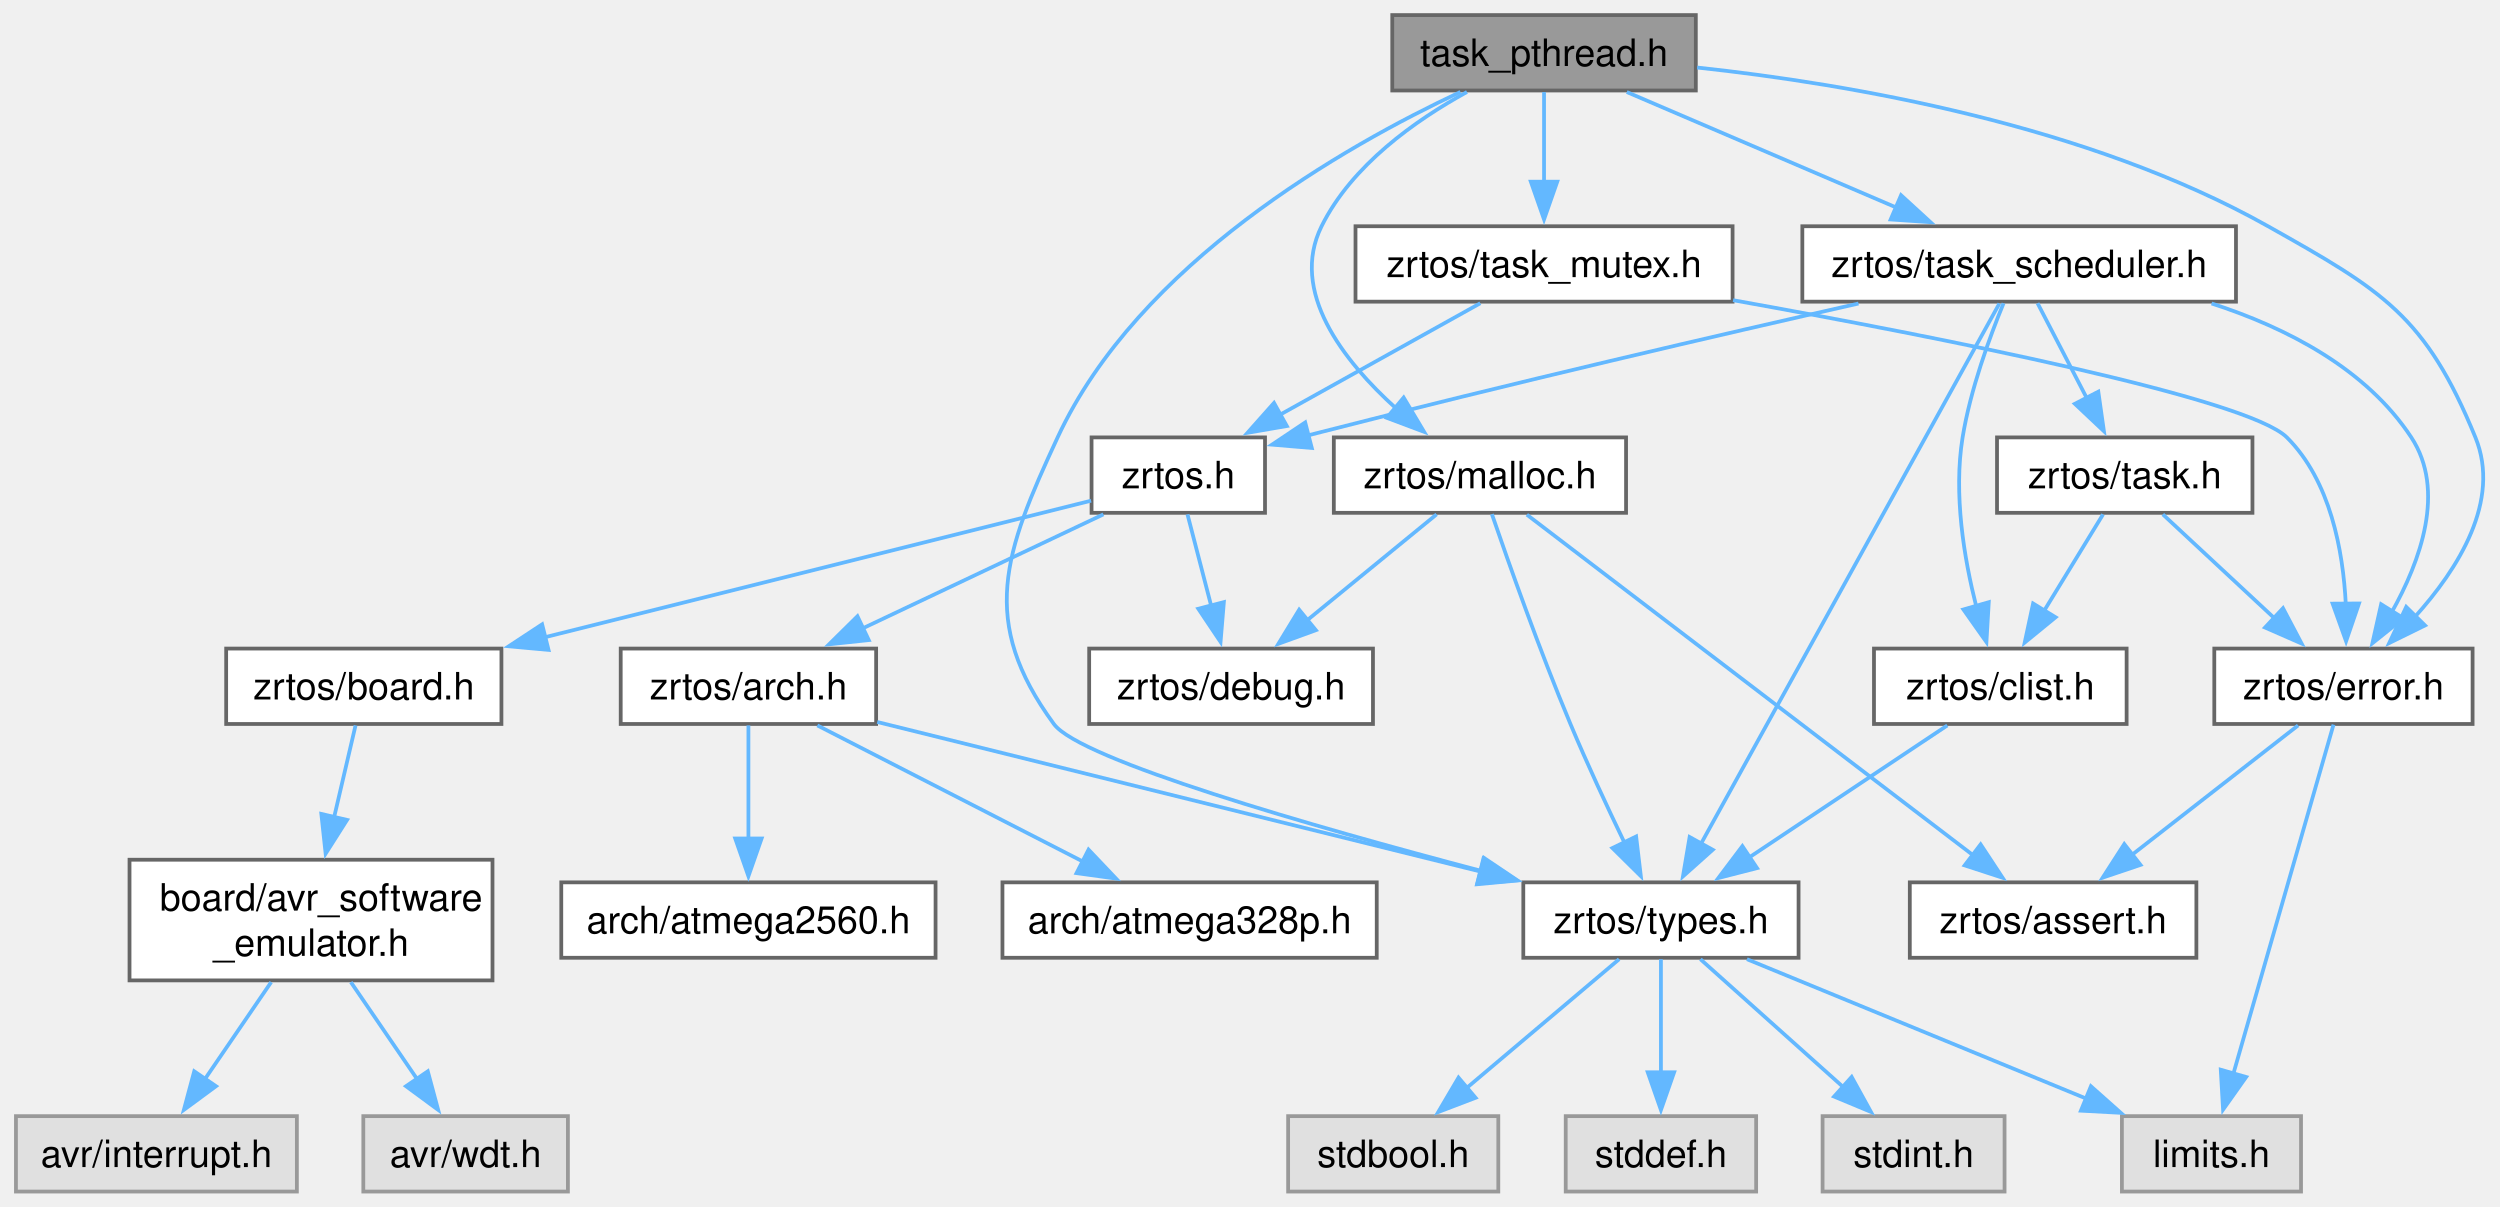
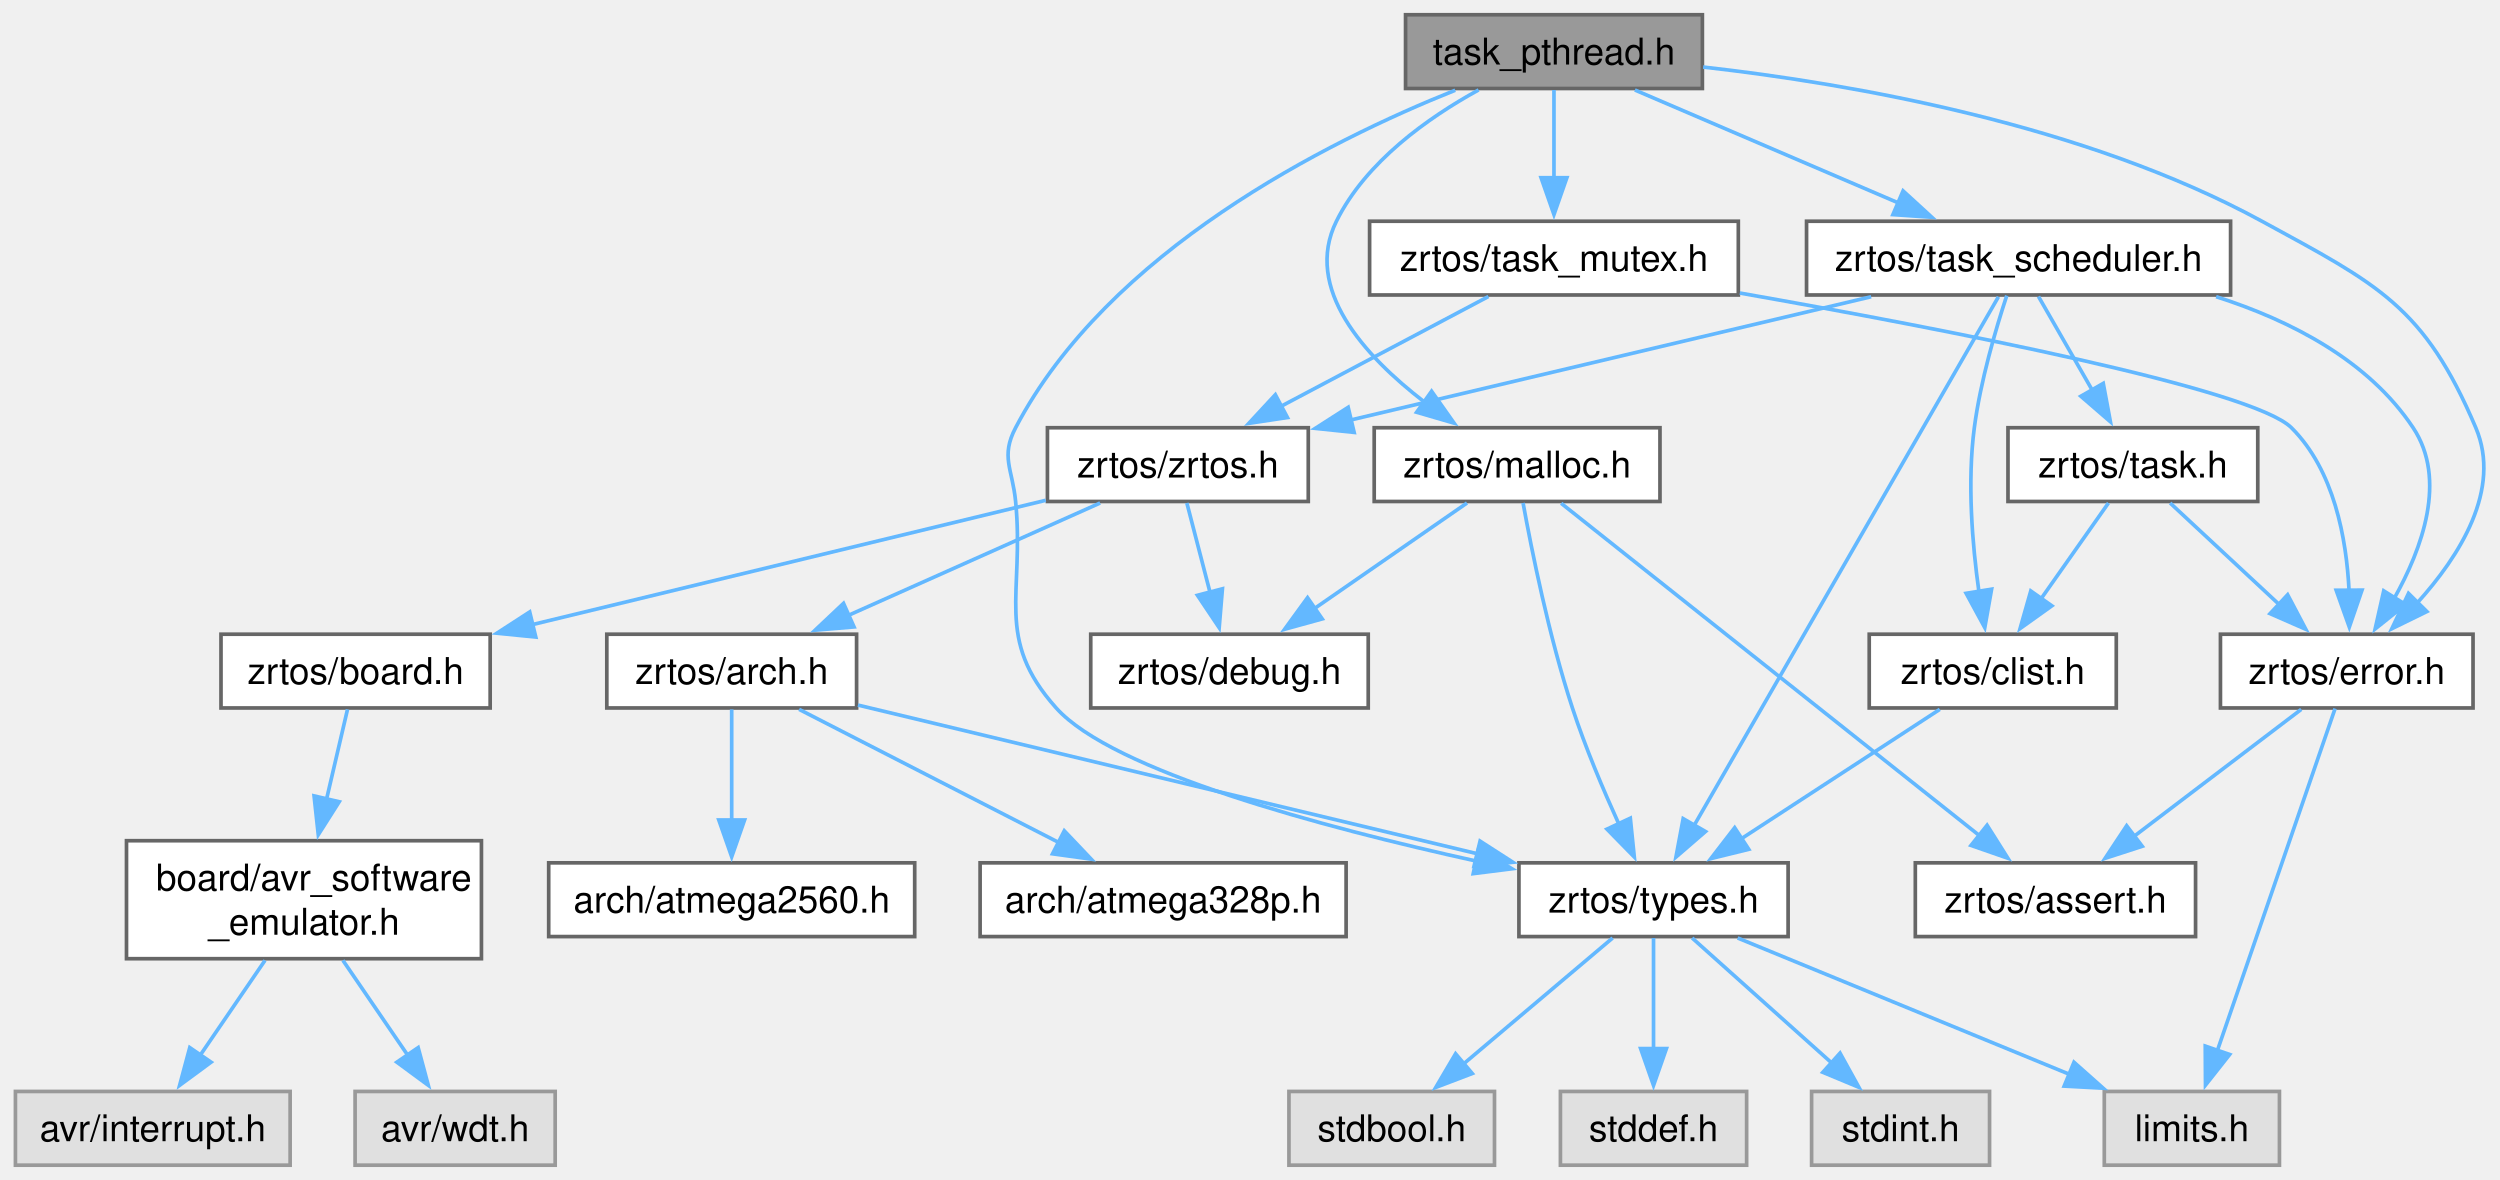
- <svg xmlns="http://www.w3.org/2000/svg" xmlns:xlink="http://www.w3.org/1999/xlink" width="663pt" height="320pt" viewBox="0.00 0.00 662.54 320.00">
+ <svg xmlns="http://www.w3.org/2000/svg" xmlns:xlink="http://www.w3.org/1999/xlink" width="678pt" height="320pt" viewBox="0.00 0.00 677.63 320.00">
  <g id="graph0" class="graph" transform="scale(1 1) rotate(0) translate(4 316)">
    <g id="Node000001" class="node">
      <g id="a_Node000001">
        <a xlink:title=" ">
-           <polygon fill="#999999" stroke="#666666" points="445.5,-312 365,-312 365,-292 445.5,-292 445.5,-312" />
-           <text text-anchor="middle" x="405.25" y="-298.5" font-family="Helvetica,sans-Serif" font-size="10.00">task_pthread.h</text>
+           <polygon fill="#999999" stroke="#666666" points="457.5,-312 377,-312 377,-292 457.5,-292 457.5,-312" />
+           <text text-anchor="middle" x="417.25" y="-298.5" font-family="Helvetica,sans-Serif" font-size="10.00">task_pthread.h</text>
        </a>
      </g>
    </g>
    <g id="Node000002" class="node">
      <g id="a_Node000002">
        <a xlink:href="error_8h.html" target="_top" xlink:title=" ">
-           <polygon fill="white" stroke="#666666" points="651.5,-144 583,-144 583,-124 651.5,-124 651.5,-144" />
-           <text text-anchor="middle" x="617.25" y="-130.5" font-family="Helvetica,sans-Serif" font-size="10.00">zrtos/error.h</text>
+           <polygon fill="white" stroke="#666666" points="666.5,-144 598,-144 598,-124 666.5,-124 666.5,-144" />
+           <text text-anchor="middle" x="632.25" y="-130.5" font-family="Helvetica,sans-Serif" font-size="10.00">zrtos/error.h</text>
        </a>
      </g>
    </g>
    <g id="edge1_Node000001_Node000002" class="edge">
      <g id="a_edge1_Node000001_Node000002">
        <a xlink:title=" ">
-           <path fill="none" stroke="#63b8ff" d="M445.86,-298.09C486.44,-293.72 549.5,-282.85 597.25,-256 627.66,-238.9 639.05,-232.29 652.25,-200 659.11,-183.23 647.72,-165.16 636.14,-152.34" />
-           <polygon fill="#63b8ff" stroke="#63b8ff" points="638.89,-150.14 629.38,-145.46 633.9,-155.05 638.89,-150.14" />
+           <path fill="none" stroke="#63b8ff" d="M457.71,-297.82C498.18,-293.24 561.15,-282.22 609.25,-256 640.71,-238.85 653.25,-232.98 667.25,-200 674.33,-183.32 662.92,-165.24 651.28,-152.39" />
+           <polygon fill="#63b8ff" stroke="#63b8ff" points="653.98,-150.15 644.47,-145.49 649,-155.07 653.98,-150.15" />
        </a>
      </g>
    </g>
    <g id="Node000005" class="node">
      <g id="a_Node000005">
        <a xlink:href="malloc_8h.html" target="_top" xlink:title=" ">
-           <polygon fill="white" stroke="#666666" points="427,-200 349.5,-200 349.5,-180 427,-180 427,-200" />
-           <text text-anchor="middle" x="388.25" y="-186.5" font-family="Helvetica,sans-Serif" font-size="10.00">zrtos/malloc.h</text>
+           <polygon fill="white" stroke="#666666" points="446,-200 368.5,-200 368.5,-180 446,-180 446,-200" />
+           <text text-anchor="middle" x="407.25" y="-186.5" font-family="Helvetica,sans-Serif" font-size="10.00">zrtos/malloc.h</text>
        </a>
      </g>
    </g>
    <g id="edge4_Node000001_Node000005" class="edge">
      <g id="a_edge4_Node000001_Node000005">
        <a xlink:title=" ">
-           <path fill="none" stroke="#63b8ff" d="M384.81,-291.61C371.15,-284.11 354.25,-272.16 346.25,-256 337.71,-238.75 351.88,-220.45 366.02,-207.68" />
-           <polygon fill="#63b8ff" stroke="#63b8ff" points="368.02,-210.57 373.45,-201.47 363.54,-205.19 368.02,-210.57" />
+           <path fill="none" stroke="#63b8ff" d="M396.81,-291.61C383.15,-284.11 366.25,-272.16 358.25,-256 349.24,-237.79 365.8,-219.53 382.06,-207.02" />
+           <polygon fill="#63b8ff" stroke="#63b8ff" points="384.06,-209.9 390.17,-201.24 380,-204.2 384.06,-209.9" />
        </a>
      </g>
    </g>
    <g id="Node000006" class="node">
      <g id="a_Node000006">
        <a xlink:href="types_8h.html" target="_top" xlink:title=" ">
-           <polygon fill="white" stroke="#666666" points="472.75,-82 399.75,-82 399.75,-62 472.75,-62 472.75,-82" />
-           <text text-anchor="middle" x="436.25" y="-68.5" font-family="Helvetica,sans-Serif" font-size="10.00">zrtos/types.h</text>
+           <polygon fill="white" stroke="#666666" points="480.75,-82 407.75,-82 407.75,-62 480.75,-62 480.75,-82" />
+           <text text-anchor="middle" x="444.25" y="-68.5" font-family="Helvetica,sans-Serif" font-size="10.00">zrtos/types.h</text>
        </a>
      </g>
    </g>
    <g id="edge33_Node000001_Node000006" class="edge">
      <g id="a_edge33_Node000001_Node000006">
        <a xlink:title=" ">
-           <path fill="none" stroke="#63b8ff" d="M383.08,-291.62C352.22,-277.16 297.7,-246.17 276.25,-200 262.02,-169.36 255.29,-151.26 275.25,-124 282.2,-114.51 343.65,-96.89 388.57,-85.05" />
-           <polygon fill="#63b8ff" stroke="#63b8ff" points="389.34,-88.47 398.13,-82.56 387.57,-81.7 389.34,-88.47" />
+           <path fill="none" stroke="#63b8ff" d="M390.47,-291.53C355.66,-277.6 296.36,-247.91 271.25,-200 267.12,-192.13 270.39,-188.85 271.25,-180 273.71,-154.75 265.34,-142.9 282.25,-124 297.56,-106.89 354.19,-91.73 396.2,-82.47" />
+           <polygon fill="#63b8ff" stroke="#63b8ff" points="396.82,-85.92 405.86,-80.39 395.35,-79.07 396.82,-85.92" />
        </a>
      </g>
    </g>
    <g id="Node000011" class="node">
      <g id="a_Node000011">
        <a xlink:href="task__scheduler_8h.html" target="_top" xlink:title=" ">
-           <polygon fill="white" stroke="#666666" points="588.75,-256 473.75,-256 473.75,-236 588.75,-236 588.75,-256" />
-           <text text-anchor="middle" x="531.25" y="-242.5" font-family="Helvetica,sans-Serif" font-size="10.00">zrtos/task_scheduler.h</text>
+           <polygon fill="white" stroke="#666666" points="600.75,-256 485.75,-256 485.75,-236 600.75,-236 600.75,-256" />
+           <text text-anchor="middle" x="543.25" y="-242.5" font-family="Helvetica,sans-Serif" font-size="10.00">zrtos/task_scheduler.h</text>
        </a>
      </g>
    </g>
    <g id="edge12_Node000001_Node000011" class="edge">
      <g id="a_edge12_Node000001_Node000011">
        <a xlink:title=" ">
-           <path fill="none" stroke="#63b8ff" d="M427.2,-291.59C446.95,-283.13 476.24,-270.58 498.72,-260.94" />
-           <polygon fill="#63b8ff" stroke="#63b8ff" points="499.93,-264.23 507.74,-257.08 497.17,-257.8 499.93,-264.23" />
+           <path fill="none" stroke="#63b8ff" d="M439.2,-291.59C458.95,-283.13 488.24,-270.58 510.72,-260.94" />
+           <polygon fill="#63b8ff" stroke="#63b8ff" points="511.93,-264.23 519.74,-257.08 509.17,-257.8 511.93,-264.23" />
        </a>
      </g>
    </g>
    <g id="Node000022" class="node">
      <g id="a_Node000022">
        <a xlink:href="task__mutex_8h.html" target="_top" xlink:title=" ">
-           <polygon fill="white" stroke="#666666" points="455.25,-256 355.25,-256 355.25,-236 455.25,-236 455.25,-256" />
-           <text text-anchor="middle" x="405.25" y="-242.5" font-family="Helvetica,sans-Serif" font-size="10.00">zrtos/task_mutex.h</text>
+           <polygon fill="white" stroke="#666666" points="467.25,-256 367.25,-256 367.25,-236 467.25,-236 467.25,-256" />
+           <text text-anchor="middle" x="417.25" y="-242.5" font-family="Helvetica,sans-Serif" font-size="10.00">zrtos/task_mutex.h</text>
        </a>
      </g>
    </g>
    <g id="edge30_Node000001_Node000022" class="edge">
      <g id="a_edge30_Node000001_Node000022">
        <a xlink:title=" ">
-           <path fill="none" stroke="#63b8ff" d="M405.25,-291.59C405.25,-285.01 405.25,-275.96 405.25,-267.73" />
-           <polygon fill="#63b8ff" stroke="#63b8ff" points="408.75,-267.81 405.25,-257.81 401.75,-267.81 408.75,-267.81" />
+           <path fill="none" stroke="#63b8ff" d="M417.25,-291.59C417.25,-285.01 417.25,-275.96 417.25,-267.73" />
+           <polygon fill="#63b8ff" stroke="#63b8ff" points="420.75,-267.81 417.25,-257.81 413.75,-267.81 420.75,-267.81" />
        </a>
      </g>
    </g>
    <g id="Node000003" class="node">
      <g id="a_Node000003">
        <a xlink:title=" ">
-           <polygon fill="#e0e0e0" stroke="#999999" points="606,-20 558.5,-20 558.5,0 606,0 606,-20" />
-           <text text-anchor="middle" x="582.25" y="-6.5" font-family="Helvetica,sans-Serif" font-size="10.00">limits.h</text>
+           <polygon fill="#e0e0e0" stroke="#999999" points="614,-20 566.5,-20 566.5,0 614,0 614,-20" />
+           <text text-anchor="middle" x="590.25" y="-6.5" font-family="Helvetica,sans-Serif" font-size="10.00">limits.h</text>
        </a>
      </g>
    </g>
    <g id="edge2_Node000002_Node000003" class="edge">
      <g id="a_edge2_Node000002_Node000003">
        <a xlink:title=" ">
-           <path fill="none" stroke="#63b8ff" d="M614.62,-123.83C608.99,-104.22 595.69,-57.83 588,-31.04" />
-           <polygon fill="#63b8ff" stroke="#63b8ff" points="591.45,-30.38 585.33,-21.73 584.72,-32.31 591.45,-30.38" />
+           <path fill="none" stroke="#63b8ff" d="M629.09,-123.83C622.34,-104.22 606.37,-57.83 597.15,-31.04" />
+           <polygon fill="#63b8ff" stroke="#63b8ff" points="600.5,-30.02 593.94,-21.71 593.88,-32.3 600.5,-30.02" />
        </a>
      </g>
    </g>
    <g id="Node000004" class="node">
      <g id="a_Node000004">
        <a xlink:href="assert_8h.html" target="_top" xlink:title=" ">
-           <polygon fill="white" stroke="#666666" points="578.25,-82 502.25,-82 502.25,-62 578.25,-62 578.25,-82" />
-           <text text-anchor="middle" x="540.25" y="-68.5" font-family="Helvetica,sans-Serif" font-size="10.00">zrtos/assert.h</text>
+           <polygon fill="white" stroke="#666666" points="591.25,-82 515.25,-82 515.25,-62 591.25,-62 591.25,-82" />
+           <text text-anchor="middle" x="553.25" y="-68.5" font-family="Helvetica,sans-Serif" font-size="10.00">zrtos/assert.h</text>
        </a>
      </g>
    </g>
    <g id="edge3_Node000002_Node000004" class="edge">
      <g id="a_edge3_Node000002_Node000004">
        <a xlink:title=" ">
-           <path fill="none" stroke="#63b8ff" d="M605.22,-123.62C593.47,-114.47 575.33,-100.34 561.21,-89.33" />
-           <polygon fill="#63b8ff" stroke="#63b8ff" points="563.43,-86.63 553.39,-83.24 559.13,-92.15 563.43,-86.63" />
+           <path fill="none" stroke="#63b8ff" d="M619.91,-123.62C607.73,-114.38 588.89,-100.07 574.34,-89.01" />
+           <polygon fill="#63b8ff" stroke="#63b8ff" points="576.79,-86.49 566.71,-83.22 572.56,-92.06 576.79,-86.49" />
        </a>
      </g>
    </g>
    <g id="edge5_Node000005_Node000004" class="edge">
      <g id="a_edge5_Node000005_Node000004">
        <a xlink:title=" ">
-           <path fill="none" stroke="#63b8ff" d="M400.69,-179.51C426.65,-159.7 486.85,-113.76 519.04,-89.19" />
-           <polygon fill="#63b8ff" stroke="#63b8ff" points="521.03,-92.07 526.86,-83.22 516.79,-86.5 521.03,-92.07" />
+           <path fill="none" stroke="#63b8ff" d="M419.2,-179.51C444.13,-159.7 501.95,-113.76 532.88,-89.19" />
+           <polygon fill="#63b8ff" stroke="#63b8ff" points="534.71,-92.2 540.36,-83.24 530.35,-86.72 534.71,-92.2" />
        </a>
      </g>
    </g>
    <g id="edge6_Node000005_Node000006" class="edge">
      <g id="a_edge6_Node000005_Node000006">
        <a xlink:title=" ">
-           <path fill="none" stroke="#63b8ff" d="M391.42,-179.65C395.79,-166.93 404.07,-143.53 412.25,-124 416.66,-113.48 422.03,-101.96 426.57,-92.54" />
-           <polygon fill="#63b8ff" stroke="#63b8ff" points="429.67,-94.17 430.92,-83.65 423.38,-91.1 429.67,-94.17" />
+           <path fill="none" stroke="#63b8ff" d="M408.87,-179.6C411.19,-166.83 415.9,-143.37 422.25,-124 425.75,-113.32 430.63,-101.79 434.9,-92.4" />
+           <polygon fill="#63b8ff" stroke="#63b8ff" points="437.96,-94.11 439.04,-83.57 431.62,-91.14 437.96,-94.11" />
        </a>
      </g>
    </g>
    <g id="Node000010" class="node">
      <g id="a_Node000010">
        <a xlink:href="debug_8h.html" target="_top" xlink:title=" ">
-           <polygon fill="white" stroke="#666666" points="359.88,-144 284.62,-144 284.62,-124 359.88,-124 359.88,-144" />
-           <text text-anchor="middle" x="322.25" y="-130.5" font-family="Helvetica,sans-Serif" font-size="10.00">zrtos/debug.h</text>
+           <polygon fill="white" stroke="#666666" points="366.88,-144 291.62,-144 291.62,-124 366.88,-124 366.88,-144" />
+           <text text-anchor="middle" x="329.25" y="-130.5" font-family="Helvetica,sans-Serif" font-size="10.00">zrtos/debug.h</text>
        </a>
      </g>
    </g>
    <g id="edge11_Node000005_Node000010" class="edge">
      <g id="a_edge11_Node000005_Node000010">
        <a xlink:title=" ">
-           <path fill="none" stroke="#63b8ff" d="M376.75,-179.59C367.29,-171.85 353.65,-160.69 342.38,-151.47" />
-           <polygon fill="#63b8ff" stroke="#63b8ff" points="344.74,-148.88 334.79,-145.26 340.31,-154.3 344.74,-148.88" />
+           <path fill="none" stroke="#63b8ff" d="M393.66,-179.59C382.21,-171.67 365.59,-160.16 352.09,-150.82" />
+           <polygon fill="#63b8ff" stroke="#63b8ff" points="354.4,-148.16 344.19,-145.34 350.42,-153.91 354.4,-148.16" />
        </a>
      </g>
    </g>
    <g id="edge10_Node000006_Node000003" class="edge">
      <g id="a_edge10_Node000006_Node000003">
        <a xlink:title=" ">
-           <path fill="none" stroke="#63b8ff" d="M459.06,-61.62C483.28,-51.67 521.77,-35.85 549.28,-24.55" />
-           <polygon fill="#63b8ff" stroke="#63b8ff" points="550.28,-27.92 558.2,-20.88 547.62,-21.45 550.28,-27.92" />
+           <path fill="none" stroke="#63b8ff" d="M467.06,-61.62C491.28,-51.67 529.77,-35.85 557.28,-24.55" />
+           <polygon fill="#63b8ff" stroke="#63b8ff" points="558.28,-27.92 566.2,-20.88 555.62,-21.45 558.28,-27.92" />
        </a>
      </g>
    </g>
    <g id="Node000007" class="node">
      <g id="a_Node000007">
        <a xlink:title=" ">
-           <polygon fill="#e0e0e0" stroke="#999999" points="393.12,-20 337.38,-20 337.38,0 393.12,0 393.12,-20" />
-           <text text-anchor="middle" x="365.25" y="-6.5" font-family="Helvetica,sans-Serif" font-size="10.00">stdbool.h</text>
+           <polygon fill="#e0e0e0" stroke="#999999" points="401.12,-20 345.38,-20 345.38,0 401.12,0 401.12,-20" />
+           <text text-anchor="middle" x="373.25" y="-6.5" font-family="Helvetica,sans-Serif" font-size="10.00">stdbool.h</text>
        </a>
      </g>
    </g>
    <g id="edge7_Node000006_Node000007" class="edge">
      <g id="a_edge7_Node000006_Node000007">
        <a xlink:title=" ">
-           <path fill="none" stroke="#63b8ff" d="M425.16,-61.62C414.36,-52.5 397.73,-38.45 384.72,-27.46" />
-           <polygon fill="#63b8ff" stroke="#63b8ff" points="387.09,-24.87 377.19,-21.09 382.57,-30.22 387.09,-24.87" />
+           <path fill="none" stroke="#63b8ff" d="M433.16,-61.62C422.36,-52.5 405.73,-38.45 392.72,-27.46" />
+           <polygon fill="#63b8ff" stroke="#63b8ff" points="395.09,-24.87 385.19,-21.09 390.57,-30.22 395.09,-24.87" />
        </a>
      </g>
    </g>
    <g id="Node000008" class="node">
      <g id="a_Node000008">
        <a xlink:title=" ">
-           <polygon fill="#e0e0e0" stroke="#999999" points="461.5,-20 411,-20 411,0 461.5,0 461.5,-20" />
-           <text text-anchor="middle" x="436.25" y="-6.5" font-family="Helvetica,sans-Serif" font-size="10.00">stddef.h</text>
+           <polygon fill="#e0e0e0" stroke="#999999" points="469.5,-20 419,-20 419,0 469.5,0 469.5,-20" />
+           <text text-anchor="middle" x="444.25" y="-6.5" font-family="Helvetica,sans-Serif" font-size="10.00">stddef.h</text>
        </a>
      </g>
    </g>
    <g id="edge8_Node000006_Node000008" class="edge">
      <g id="a_edge8_Node000006_Node000008">
        <a xlink:title=" ">
-           <path fill="none" stroke="#63b8ff" d="M436.25,-61.62C436.25,-53.56 436.25,-41.65 436.25,-31.41" />
-           <polygon fill="#63b8ff" stroke="#63b8ff" points="439.75,-31.63 436.25,-21.63 432.75,-31.63 439.75,-31.63" />
+           <path fill="none" stroke="#63b8ff" d="M444.25,-61.62C444.25,-53.56 444.25,-41.65 444.25,-31.41" />
+           <polygon fill="#63b8ff" stroke="#63b8ff" points="447.75,-31.63 444.25,-21.63 440.75,-31.63 447.75,-31.63" />
        </a>
      </g>
    </g>
    <g id="Node000009" class="node">
      <g id="a_Node000009">
        <a xlink:title=" ">
-           <polygon fill="#e0e0e0" stroke="#999999" points="527.38,-20 479.12,-20 479.12,0 527.38,0 527.38,-20" />
-           <text text-anchor="middle" x="503.25" y="-6.5" font-family="Helvetica,sans-Serif" font-size="10.00">stdint.h</text>
+           <polygon fill="#e0e0e0" stroke="#999999" points="535.38,-20 487.12,-20 487.12,0 535.38,0 535.38,-20" />
+           <text text-anchor="middle" x="511.25" y="-6.5" font-family="Helvetica,sans-Serif" font-size="10.00">stdint.h</text>
        </a>
      </g>
    </g>
    <g id="edge9_Node000006_Node000009" class="edge">
      <g id="a_edge9_Node000006_Node000009">
        <a xlink:title=" ">
-           <path fill="none" stroke="#63b8ff" d="M446.72,-61.62C456.81,-52.59 472.3,-38.72 484.51,-27.78" />
-           <polygon fill="#63b8ff" stroke="#63b8ff" points="486.83,-30.4 491.95,-21.12 482.16,-25.19 486.83,-30.4" />
+           <path fill="none" stroke="#63b8ff" d="M454.72,-61.62C464.81,-52.59 480.3,-38.72 492.51,-27.78" />
+           <polygon fill="#63b8ff" stroke="#63b8ff" points="494.83,-30.4 499.95,-21.12 490.16,-25.19 494.83,-30.4" />
        </a>
      </g>
    </g>
    <g id="edge26_Node000011_Node000002" class="edge">
      <g id="a_edge26_Node000011_Node000002">
        <a xlink:title=" ">
-           <path fill="none" stroke="#63b8ff" d="M582.28,-235.52C602.31,-229.04 623.31,-218.17 635.25,-200 644.47,-185.96 637.71,-167.25 629.98,-153.51" />
-           <polygon fill="#63b8ff" stroke="#63b8ff" points="633.19,-152.04 624.93,-145.41 627.25,-155.75 633.19,-152.04" />
+           <path fill="none" stroke="#63b8ff" d="M596.83,-235.54C617.09,-229.07 638.15,-218.21 650.25,-200 659.54,-186.01 652.77,-167.29 645.02,-153.53" />
+           <polygon fill="#63b8ff" stroke="#63b8ff" points="648.22,-152.05 639.95,-145.43 642.28,-155.76 648.22,-152.05" />
        </a>
      </g>
    </g>
    <g id="edge23_Node000011_Node000006" class="edge">
      <g id="a_edge23_Node000011_Node000006">
        <a xlink:title=" ">
-           <path fill="none" stroke="#63b8ff" d="M526.01,-235.51C510.92,-208.19 467.18,-129 446.86,-92.21" />
-           <polygon fill="#63b8ff" stroke="#63b8ff" points="449.99,-90.64 442.09,-83.58 443.86,-94.02 449.99,-90.64" />
+           <path fill="none" stroke="#63b8ff" d="M537.79,-235.51C522.06,-208.19 476.48,-129 455.3,-92.21" />
+           <polygon fill="#63b8ff" stroke="#63b8ff" points="458.35,-90.49 450.33,-83.56 452.29,-93.98 458.35,-90.49" />
        </a>
      </g>
    </g>
    <g id="Node000012" class="node">
      <g id="a_Node000012">
        <a xlink:href="zrtos_8h.html" target="_top" xlink:title=" ">
-           <polygon fill="white" stroke="#666666" points="331.25,-200 285.25,-200 285.25,-180 331.25,-180 331.25,-200" />
-           <text text-anchor="middle" x="308.25" y="-186.5" font-family="Helvetica,sans-Serif" font-size="10.00">zrtos.h</text>
+           <polygon fill="white" stroke="#666666" points="350.62,-200 279.88,-200 279.88,-180 350.62,-180 350.62,-200" />
+           <text text-anchor="middle" x="315.25" y="-186.5" font-family="Helvetica,sans-Serif" font-size="10.00">zrtos/zrtos.h</text>
        </a>
      </g>
    </g>
    <g id="edge13_Node000011_Node000012" class="edge">
      <g id="a_edge13_Node000011_Node000012">
        <a xlink:title=" ">
-           <path fill="none" stroke="#63b8ff" d="M488.64,-235.51C452.27,-227.29 398.32,-214.8 342.76,-200.57" />
-           <polygon fill="#63b8ff" stroke="#63b8ff" points="343.66,-197.19 333.1,-198.08 341.91,-203.97 343.66,-197.19" />
+           <path fill="none" stroke="#63b8ff" d="M503.27,-235.53C463.85,-226.19 403.61,-211.93 362,-202.07" />
+           <polygon fill="#63b8ff" stroke="#63b8ff" points="363.06,-198.73 352.52,-199.83 361.44,-205.54 363.06,-198.73" />
        </a>
      </g>
    </g>
    <g id="Node000020" class="node">
      <g id="a_Node000020">
        <a xlink:href="clist_8h.html" target="_top" xlink:title=" ">
-           <polygon fill="white" stroke="#666666" points="559.75,-144 492.75,-144 492.75,-124 559.75,-124 559.75,-144" />
-           <text text-anchor="middle" x="526.25" y="-130.5" font-family="Helvetica,sans-Serif" font-size="10.00">zrtos/clist.h</text>
+           <polygon fill="white" stroke="#666666" points="569.75,-144 502.75,-144 502.75,-124 569.75,-124 569.75,-144" />
+           <text text-anchor="middle" x="536.25" y="-130.5" font-family="Helvetica,sans-Serif" font-size="10.00">zrtos/clist.h</text>
        </a>
      </g>
    </g>
    <g id="edge24_Node000011_Node000020" class="edge">
      <g id="a_edge24_Node000011_Node000020">
        <a xlink:title=" ">
-           <path fill="none" stroke="#63b8ff" d="M527.11,-235.57C523.43,-226.62 518.31,-212.68 516.25,-200 513.81,-184.97 516.63,-167.96 519.89,-155.11" />
-           <polygon fill="#63b8ff" stroke="#63b8ff" points="523.19,-156.3 522.57,-145.72 516.46,-154.37 523.19,-156.3" />
+           <path fill="none" stroke="#63b8ff" d="M540.05,-235.83C537.09,-226.84 532.91,-212.67 531.25,-200 529.31,-185.19 530.7,-168.37 532.5,-155.55" />
+           <polygon fill="#63b8ff" stroke="#63b8ff" points="535.94,-156.22 534.09,-145.78 529.03,-155.09 535.94,-156.22" />
        </a>
      </g>
    </g>
    <g id="Node000021" class="node">
      <g id="a_Node000021">
        <a xlink:href="task_8h.html" target="_top" xlink:title=" ">
-           <polygon fill="white" stroke="#666666" points="593.12,-200 525.38,-200 525.38,-180 593.12,-180 593.12,-200" />
-           <text text-anchor="middle" x="559.25" y="-186.5" font-family="Helvetica,sans-Serif" font-size="10.00">zrtos/task.h</text>
+           <polygon fill="white" stroke="#666666" points="608.12,-200 540.38,-200 540.38,-180 608.12,-180 608.12,-200" />
+           <text text-anchor="middle" x="574.25" y="-186.5" font-family="Helvetica,sans-Serif" font-size="10.00">zrtos/task.h</text>
        </a>
      </g>
    </g>
    <g id="edge27_Node000011_Node000021" class="edge">
      <g id="a_edge27_Node000011_Node000021">
        <a xlink:title=" ">
-           <path fill="none" stroke="#63b8ff" d="M536.13,-235.59C539.74,-228.63 544.79,-218.89 549.25,-210.29" />
-           <polygon fill="#63b8ff" stroke="#63b8ff" points="552.24,-212.13 553.73,-201.64 546.02,-208.91 552.24,-212.13" />
+           <path fill="none" stroke="#63b8ff" d="M548.65,-235.59C552.69,-228.55 558.37,-218.67 563.34,-210" />
+           <polygon fill="#63b8ff" stroke="#63b8ff" points="566.22,-212.03 568.16,-201.61 560.14,-208.54 566.22,-212.03" />
        </a>
      </g>
    </g>
    <g id="edge14_Node000012_Node000010" class="edge">
      <g id="a_edge14_Node000012_Node000010">
        <a xlink:title=" ">
-           <path fill="none" stroke="#63b8ff" d="M310.69,-179.59C312.42,-172.93 314.8,-163.75 316.95,-155.44" />
-           <polygon fill="#63b8ff" stroke="#63b8ff" points="320.34,-156.32 319.46,-145.76 313.56,-154.56 320.34,-156.32" />
+           <path fill="none" stroke="#63b8ff" d="M317.69,-179.59C319.42,-172.93 321.8,-163.75 323.95,-155.44" />
+           <polygon fill="#63b8ff" stroke="#63b8ff" points="327.34,-156.32 326.46,-145.76 320.56,-154.56 327.34,-156.32" />
        </a>
      </g>
    </g>
    <g id="Node000013" class="node">
      <g id="a_Node000013">
        <a xlink:href="arch_8h.html" target="_top" xlink:title=" ">
          <polygon fill="white" stroke="#666666" points="228.12,-144 160.38,-144 160.38,-124 228.12,-124 228.12,-144" />
          <text text-anchor="middle" x="194.25" y="-130.5" font-family="Helvetica,sans-Serif" font-size="10.00">zrtos/arch.h</text>
        </a>
      </g>
    </g>
    <g id="edge15_Node000012_Node000013" class="edge">
      <g id="a_edge15_Node000012_Node000013">
        <a xlink:title=" ">
-           <path fill="none" stroke="#63b8ff" d="M288.39,-179.59C270.76,-171.24 244.74,-158.92 224.52,-149.34" />
-           <polygon fill="#63b8ff" stroke="#63b8ff" points="226.17,-146.25 215.63,-145.13 223.17,-152.57 226.17,-146.25" />
+           <path fill="none" stroke="#63b8ff" d="M294.17,-179.59C275.29,-171.17 247.33,-158.69 225.79,-149.07" />
+           <polygon fill="#63b8ff" stroke="#63b8ff" points="227.43,-145.98 216.87,-145.1 224.58,-152.37 227.43,-145.98" />
        </a>
      </g>
    </g>
    <g id="Node000016" class="node">
      <g id="a_Node000016">
        <a xlink:href="board_8h.html" target="_top" xlink:title=" ">
          <polygon fill="white" stroke="#666666" points="128.75,-144 55.75,-144 55.75,-124 128.75,-124 128.75,-144" />
          <text text-anchor="middle" x="92.25" y="-130.5" font-family="Helvetica,sans-Serif" font-size="10.00">zrtos/board.h</text>
        </a>
      </g>
    </g>
    <g id="edge19_Node000012_Node000016" class="edge">
      <g id="a_edge19_Node000012_Node000016">
        <a xlink:title=" ">
-           <path fill="none" stroke="#63b8ff" d="M285.13,-183.22C250.72,-174.62 185.25,-158.25 140.2,-146.99" />
-           <polygon fill="#63b8ff" stroke="#63b8ff" points="141.24,-143.64 130.69,-144.61 139.54,-150.43 141.24,-143.64" />
+           <path fill="none" stroke="#63b8ff" d="M279.42,-180.32C241.64,-171.18 181.91,-156.71 140.12,-146.59" />
+           <polygon fill="#63b8ff" stroke="#63b8ff" points="141.12,-143.23 130.57,-144.28 139.47,-150.04 141.12,-143.23" />
        </a>
      </g>
    </g>
    <g id="edge16_Node000013_Node000006" class="edge">
      <g id="a_edge16_Node000013_Node000006">
        <a xlink:title=" ">
-           <path fill="none" stroke="#63b8ff" d="M228.41,-124.53C270.18,-114.18 341.12,-96.59 388.33,-84.88" />
-           <polygon fill="#63b8ff" stroke="#63b8ff" points="389.16,-88.28 398.02,-82.48 387.47,-81.49 389.16,-88.28" />
+           <path fill="none" stroke="#63b8ff" d="M228.49,-124.78C272.03,-114.33 347.47,-96.23 396.61,-84.43" />
+           <polygon fill="#63b8ff" stroke="#63b8ff" points="397.21,-87.89 406.12,-82.15 395.57,-81.08 397.21,-87.89" />
        </a>
      </g>
    </g>
    <g id="Node000014" class="node">
      <g id="a_Node000014">
        <a xlink:href="atmega328p_8h.html" target="_top" xlink:title=" ">
          <polygon fill="white" stroke="#666666" points="360.88,-82 261.62,-82 261.62,-62 360.88,-62 360.88,-82" />
          <text text-anchor="middle" x="311.25" y="-68.5" font-family="Helvetica,sans-Serif" font-size="10.00">arch/atmega328p.h</text>
        </a>
      </g>
    </g>
    <g id="edge17_Node000013_Node000014" class="edge">
      <g id="a_edge17_Node000013_Node000014">
        <a xlink:title=" ">
          <path fill="none" stroke="#63b8ff" d="M212.53,-123.62C231.42,-113.94 261.15,-98.69 283.06,-87.46" />
          <polygon fill="#63b8ff" stroke="#63b8ff" points="284.45,-90.68 291.75,-83 281.26,-84.45 284.45,-90.68" />
        </a>
      </g>
    </g>
    <g id="Node000015" class="node">
      <g id="a_Node000015">
        <a xlink:href="atmega2560_8h.html" target="_top" xlink:title=" ">
          <polygon fill="white" stroke="#666666" points="243.88,-82 144.62,-82 144.62,-62 243.88,-62 243.88,-82" />
          <text text-anchor="middle" x="194.25" y="-68.5" font-family="Helvetica,sans-Serif" font-size="10.00">arch/atmega2560.h</text>
        </a>
      </g>
    </g>
    <g id="edge18_Node000013_Node000015" class="edge">
      <g id="a_edge18_Node000013_Node000015">
        <a xlink:title=" ">
          <path fill="none" stroke="#63b8ff" d="M194.25,-123.62C194.25,-115.56 194.25,-103.65 194.25,-93.41" />
          <polygon fill="#63b8ff" stroke="#63b8ff" points="197.75,-93.63 194.25,-83.63 190.75,-93.63 197.75,-93.63" />
        </a>
      </g>
    </g>
    <g id="Node000017" class="node">
      <g id="a_Node000017">
        <a xlink:href="avr__software__emulator_8h.html" target="_top" xlink:title=" ">
          <polygon fill="white" stroke="#666666" points="126.38,-88 30.12,-88 30.12,-56 126.38,-56 126.38,-88" />
          <text text-anchor="start" x="38.12" y="-74.5" font-family="Helvetica,sans-Serif" font-size="10.00">board/avr_software</text>
          <text text-anchor="middle" x="78.25" y="-62.5" font-family="Helvetica,sans-Serif" font-size="10.00">_emulator.h</text>
        </a>
      </g>
    </g>
    <g id="edge20_Node000016_Node000017" class="edge">
      <g id="a_edge20_Node000016_Node000017">
        <a xlink:title=" ">
          <path fill="none" stroke="#63b8ff" d="M90.06,-123.62C88.52,-117.02 86.38,-107.84 84.34,-99.11" />
          <polygon fill="#63b8ff" stroke="#63b8ff" points="87.81,-98.56 82.13,-89.61 80.99,-100.15 87.81,-98.56" />
        </a>
      </g>
    </g>
    <g id="Node000018" class="node">
      <g id="a_Node000018">
        <a xlink:title=" ">
          <polygon fill="#e0e0e0" stroke="#999999" points="74.5,-20 0,-20 0,0 74.5,0 74.5,-20" />
          <text text-anchor="middle" x="37.25" y="-6.5" font-family="Helvetica,sans-Serif" font-size="10.00">avr/interrupt.h</text>
        </a>
      </g>
    </g>
    <g id="edge21_Node000017_Node000018" class="edge">
      <g id="a_edge21_Node000017_Node000018">
        <a xlink:title=" ">
          <path fill="none" stroke="#63b8ff" d="M67.69,-55.55C62.29,-47.65 55.68,-37.97 50,-29.66" />
          <polygon fill="#63b8ff" stroke="#63b8ff" points="53.06,-27.94 44.53,-21.66 47.28,-31.89 53.06,-27.94" />
        </a>
      </g>
    </g>
    <g id="Node000019" class="node">
      <g id="a_Node000019">
        <a xlink:title=" ">
          <polygon fill="#e0e0e0" stroke="#999999" points="146.38,-20 92.12,-20 92.12,0 146.38,0 146.38,-20" />
          <text text-anchor="middle" x="119.25" y="-6.5" font-family="Helvetica,sans-Serif" font-size="10.00">avr/wdt.h</text>
        </a>
      </g>
    </g>
    <g id="edge22_Node000017_Node000019" class="edge">
      <g id="a_edge22_Node000017_Node000019">
        <a xlink:title=" ">
          <path fill="none" stroke="#63b8ff" d="M88.81,-55.55C94.21,-47.65 100.82,-37.97 106.5,-29.66" />
          <polygon fill="#63b8ff" stroke="#63b8ff" points="109.22,-31.89 111.97,-21.66 103.44,-27.94 109.22,-31.89" />
        </a>
      </g>
    </g>
    <g id="edge25_Node000020_Node000006" class="edge">
      <g id="a_edge25_Node000020_Node000006">
        <a xlink:title=" ">
-           <path fill="none" stroke="#63b8ff" d="M512.19,-123.62C498.05,-114.2 476.03,-99.52 459.33,-88.39" />
-           <polygon fill="#63b8ff" stroke="#63b8ff" points="461.74,-85.78 451.47,-83.15 457.85,-91.61 461.74,-85.78" />
+           <path fill="none" stroke="#63b8ff" d="M521.88,-123.62C507.43,-114.2 484.91,-99.52 467.84,-88.39" />
+           <polygon fill="#63b8ff" stroke="#63b8ff" points="470.08,-85.67 459.79,-83.14 466.26,-91.53 470.08,-85.67" />
        </a>
      </g>
    </g>
    <g id="edge28_Node000021_Node000002" class="edge">
      <g id="a_edge28_Node000021_Node000002">
        <a xlink:title=" ">
-           <path fill="none" stroke="#63b8ff" d="M569.35,-179.59C577.5,-172.01 589.18,-161.13 598.97,-152.02" />
-           <polygon fill="#63b8ff" stroke="#63b8ff" points="601.22,-154.71 606.16,-145.33 596.45,-149.58 601.22,-154.71" />
+           <path fill="none" stroke="#63b8ff" d="M584.35,-179.59C592.5,-172.01 604.18,-161.13 613.97,-152.02" />
+           <polygon fill="#63b8ff" stroke="#63b8ff" points="616.22,-154.71 621.16,-145.33 611.45,-149.58 616.22,-154.71" />
        </a>
      </g>
    </g>
    <g id="edge29_Node000021_Node000020" class="edge">
      <g id="a_edge29_Node000021_Node000020">
        <a xlink:title=" ">
-           <path fill="none" stroke="#63b8ff" d="M553.5,-179.59C549.2,-172.55 543.16,-162.67 537.86,-154" />
-           <polygon fill="#63b8ff" stroke="#63b8ff" points="540.92,-152.3 532.72,-145.59 534.95,-155.95 540.92,-152.3" />
+           <path fill="none" stroke="#63b8ff" d="M567.63,-179.59C562.56,-172.39 555.41,-162.23 549.22,-153.43" />
+           <polygon fill="#63b8ff" stroke="#63b8ff" points="552.28,-151.7 543.66,-145.54 546.56,-155.73 552.28,-151.7" />
        </a>
      </g>
    </g>
    <g id="edge32_Node000022_Node000002" class="edge">
      <g id="a_edge32_Node000022_Node000002">
        <a xlink:title=" ">
-           <path fill="none" stroke="#63b8ff" d="M455.38,-236.39C510.24,-226.53 591.82,-210.41 602.25,-200 613.79,-188.49 617.17,-169.98 617.88,-155.65" />
-           <polygon fill="#63b8ff" stroke="#63b8ff" points="621.38,-155.96 617.95,-145.94 614.38,-155.91 621.38,-155.96" />
+           <path fill="none" stroke="#63b8ff" d="M467.65,-236.53C523.34,-226.72 606.62,-210.57 617.25,-200 628.81,-188.5 632.19,-170 632.89,-155.67" />
+           <polygon fill="#63b8ff" stroke="#63b8ff" points="636.39,-155.96 632.95,-145.94 629.39,-155.92 636.39,-155.96" />
        </a>
      </g>
    </g>
    <g id="edge31_Node000022_Node000012" class="edge">
      <g id="a_edge31_Node000022_Node000012">
        <a xlink:title=" ">
-           <path fill="none" stroke="#63b8ff" d="M388.35,-235.59C373.7,-227.44 352.23,-215.48 335.2,-206" />
-           <polygon fill="#63b8ff" stroke="#63b8ff" points="337.04,-203.02 326.6,-201.22 333.64,-209.14 337.04,-203.02" />
+           <path fill="none" stroke="#63b8ff" d="M399.48,-235.59C383.93,-227.36 361.07,-215.26 343.09,-205.74" />
+           <polygon fill="#63b8ff" stroke="#63b8ff" points="344.97,-202.77 334.49,-201.19 341.69,-208.96 344.97,-202.77" />
        </a>
      </g>
    </g>
  </g>
</svg>
